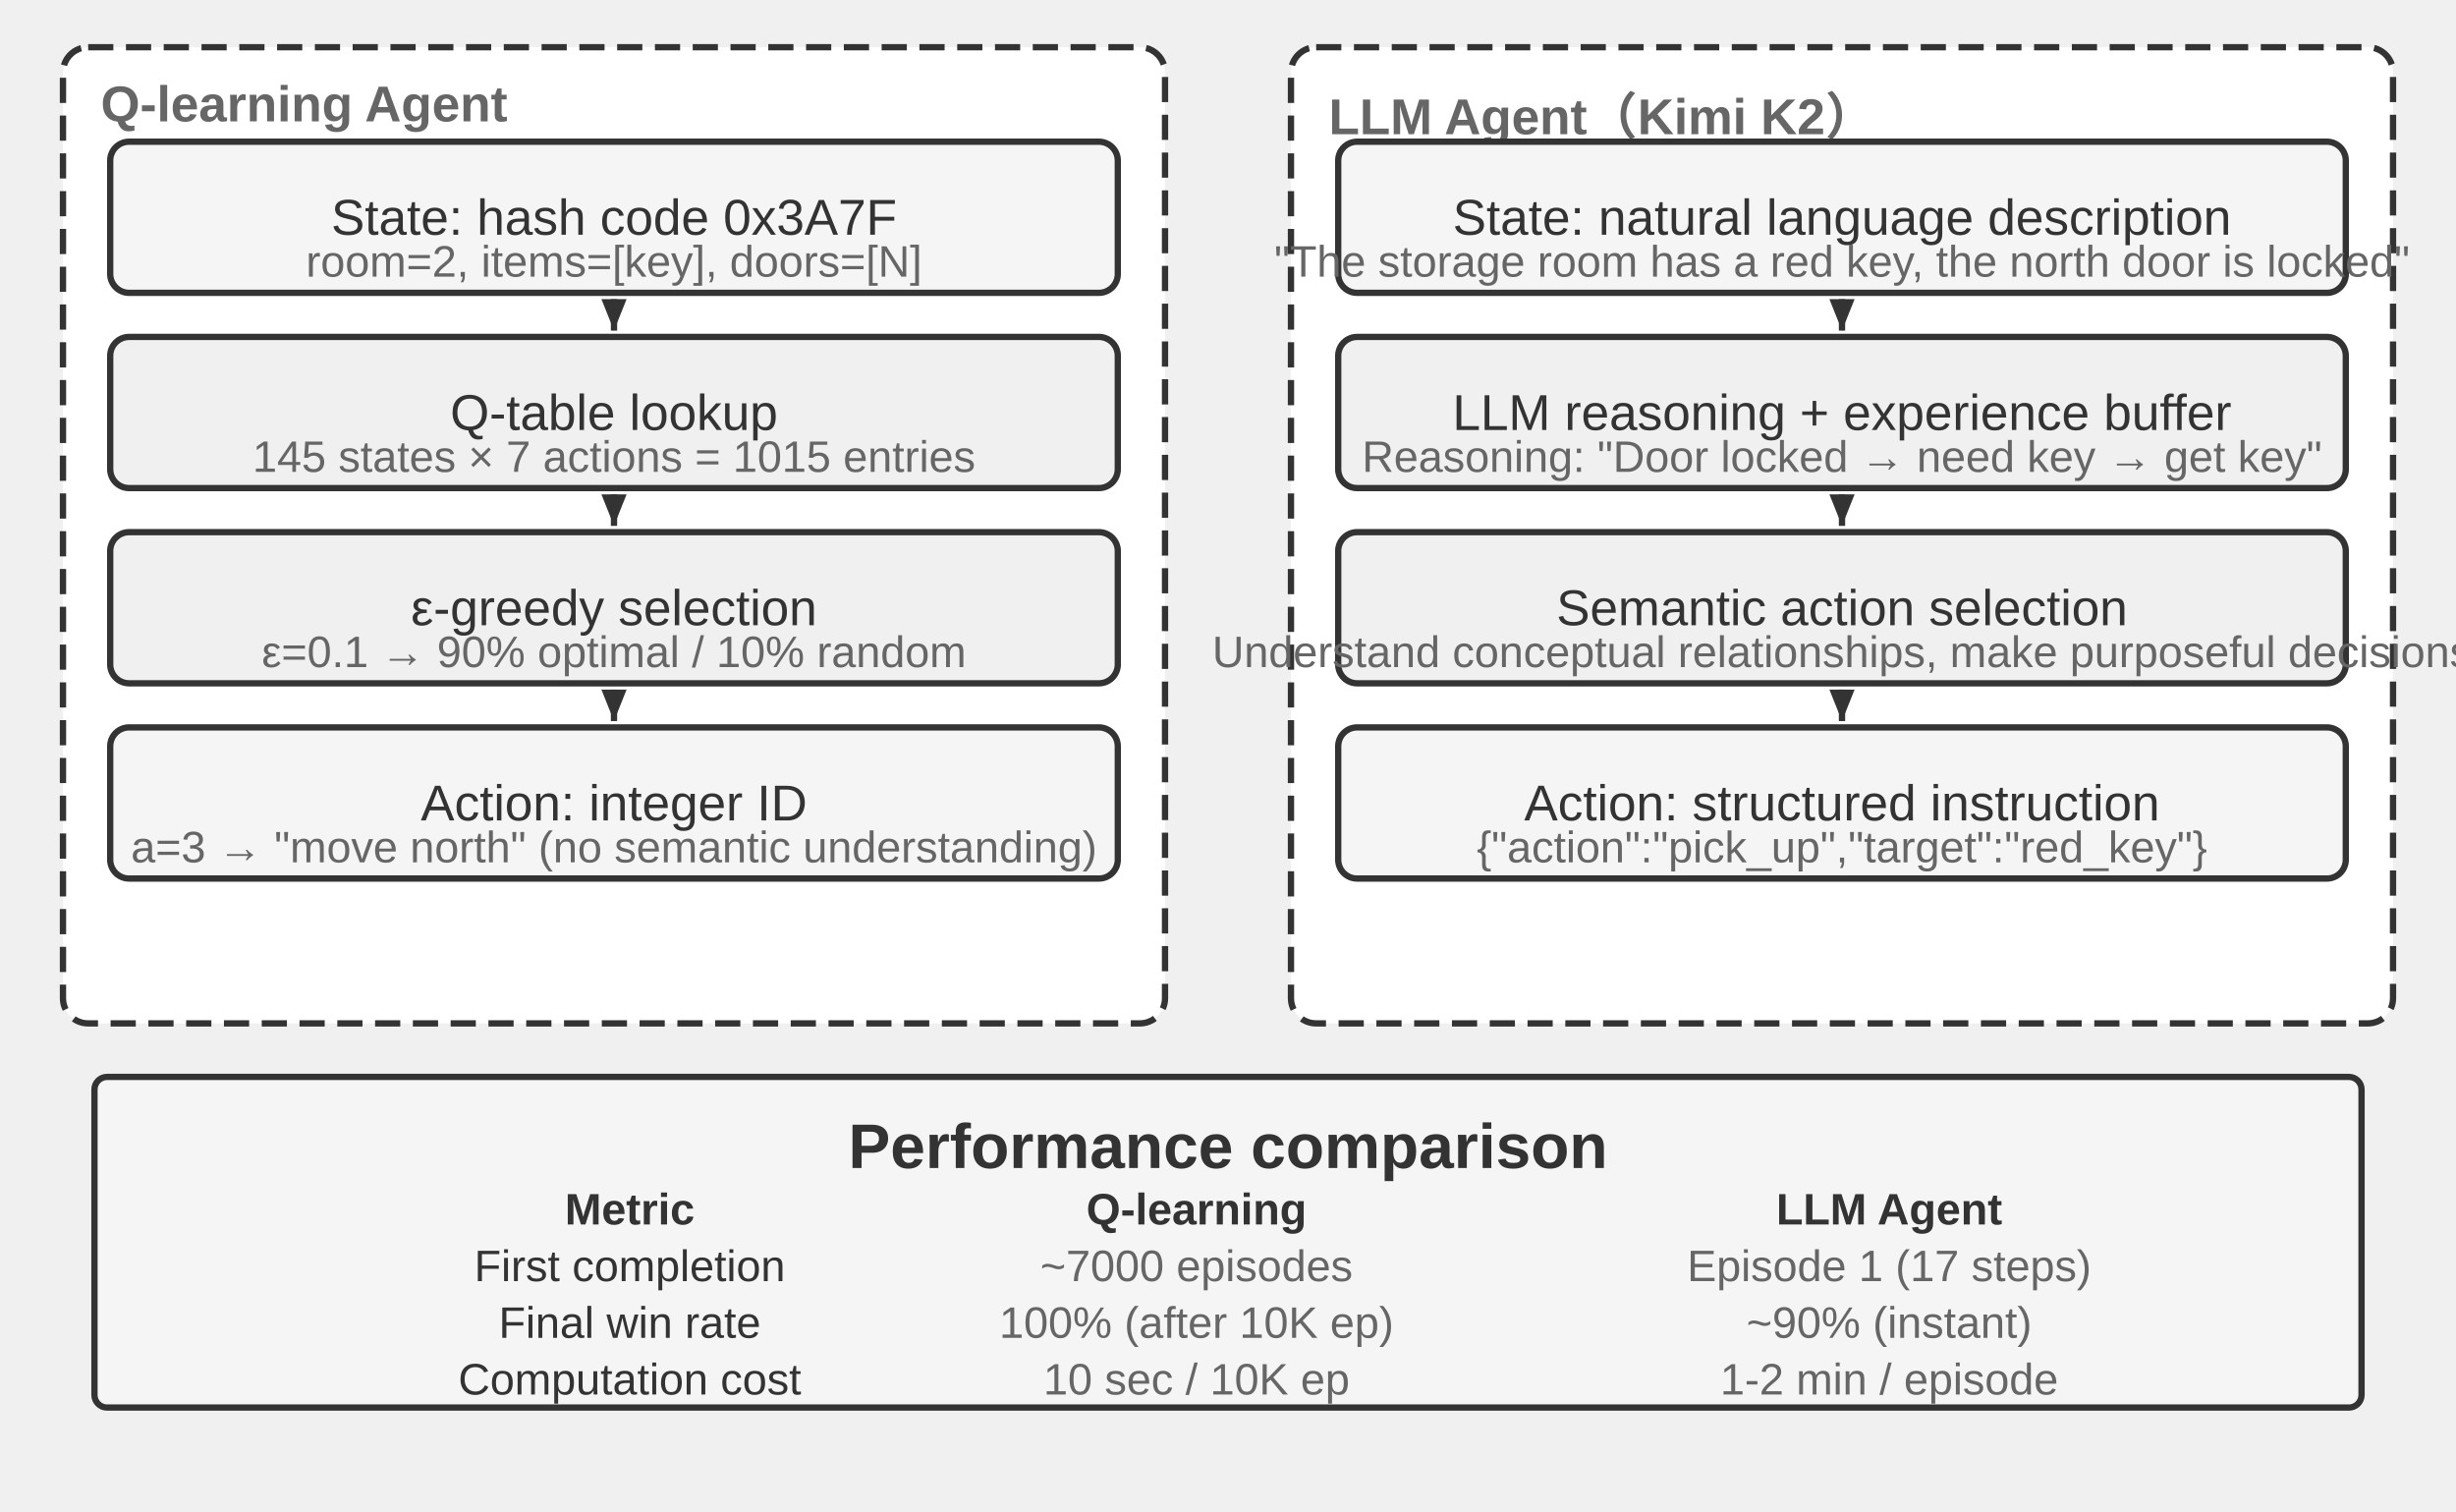
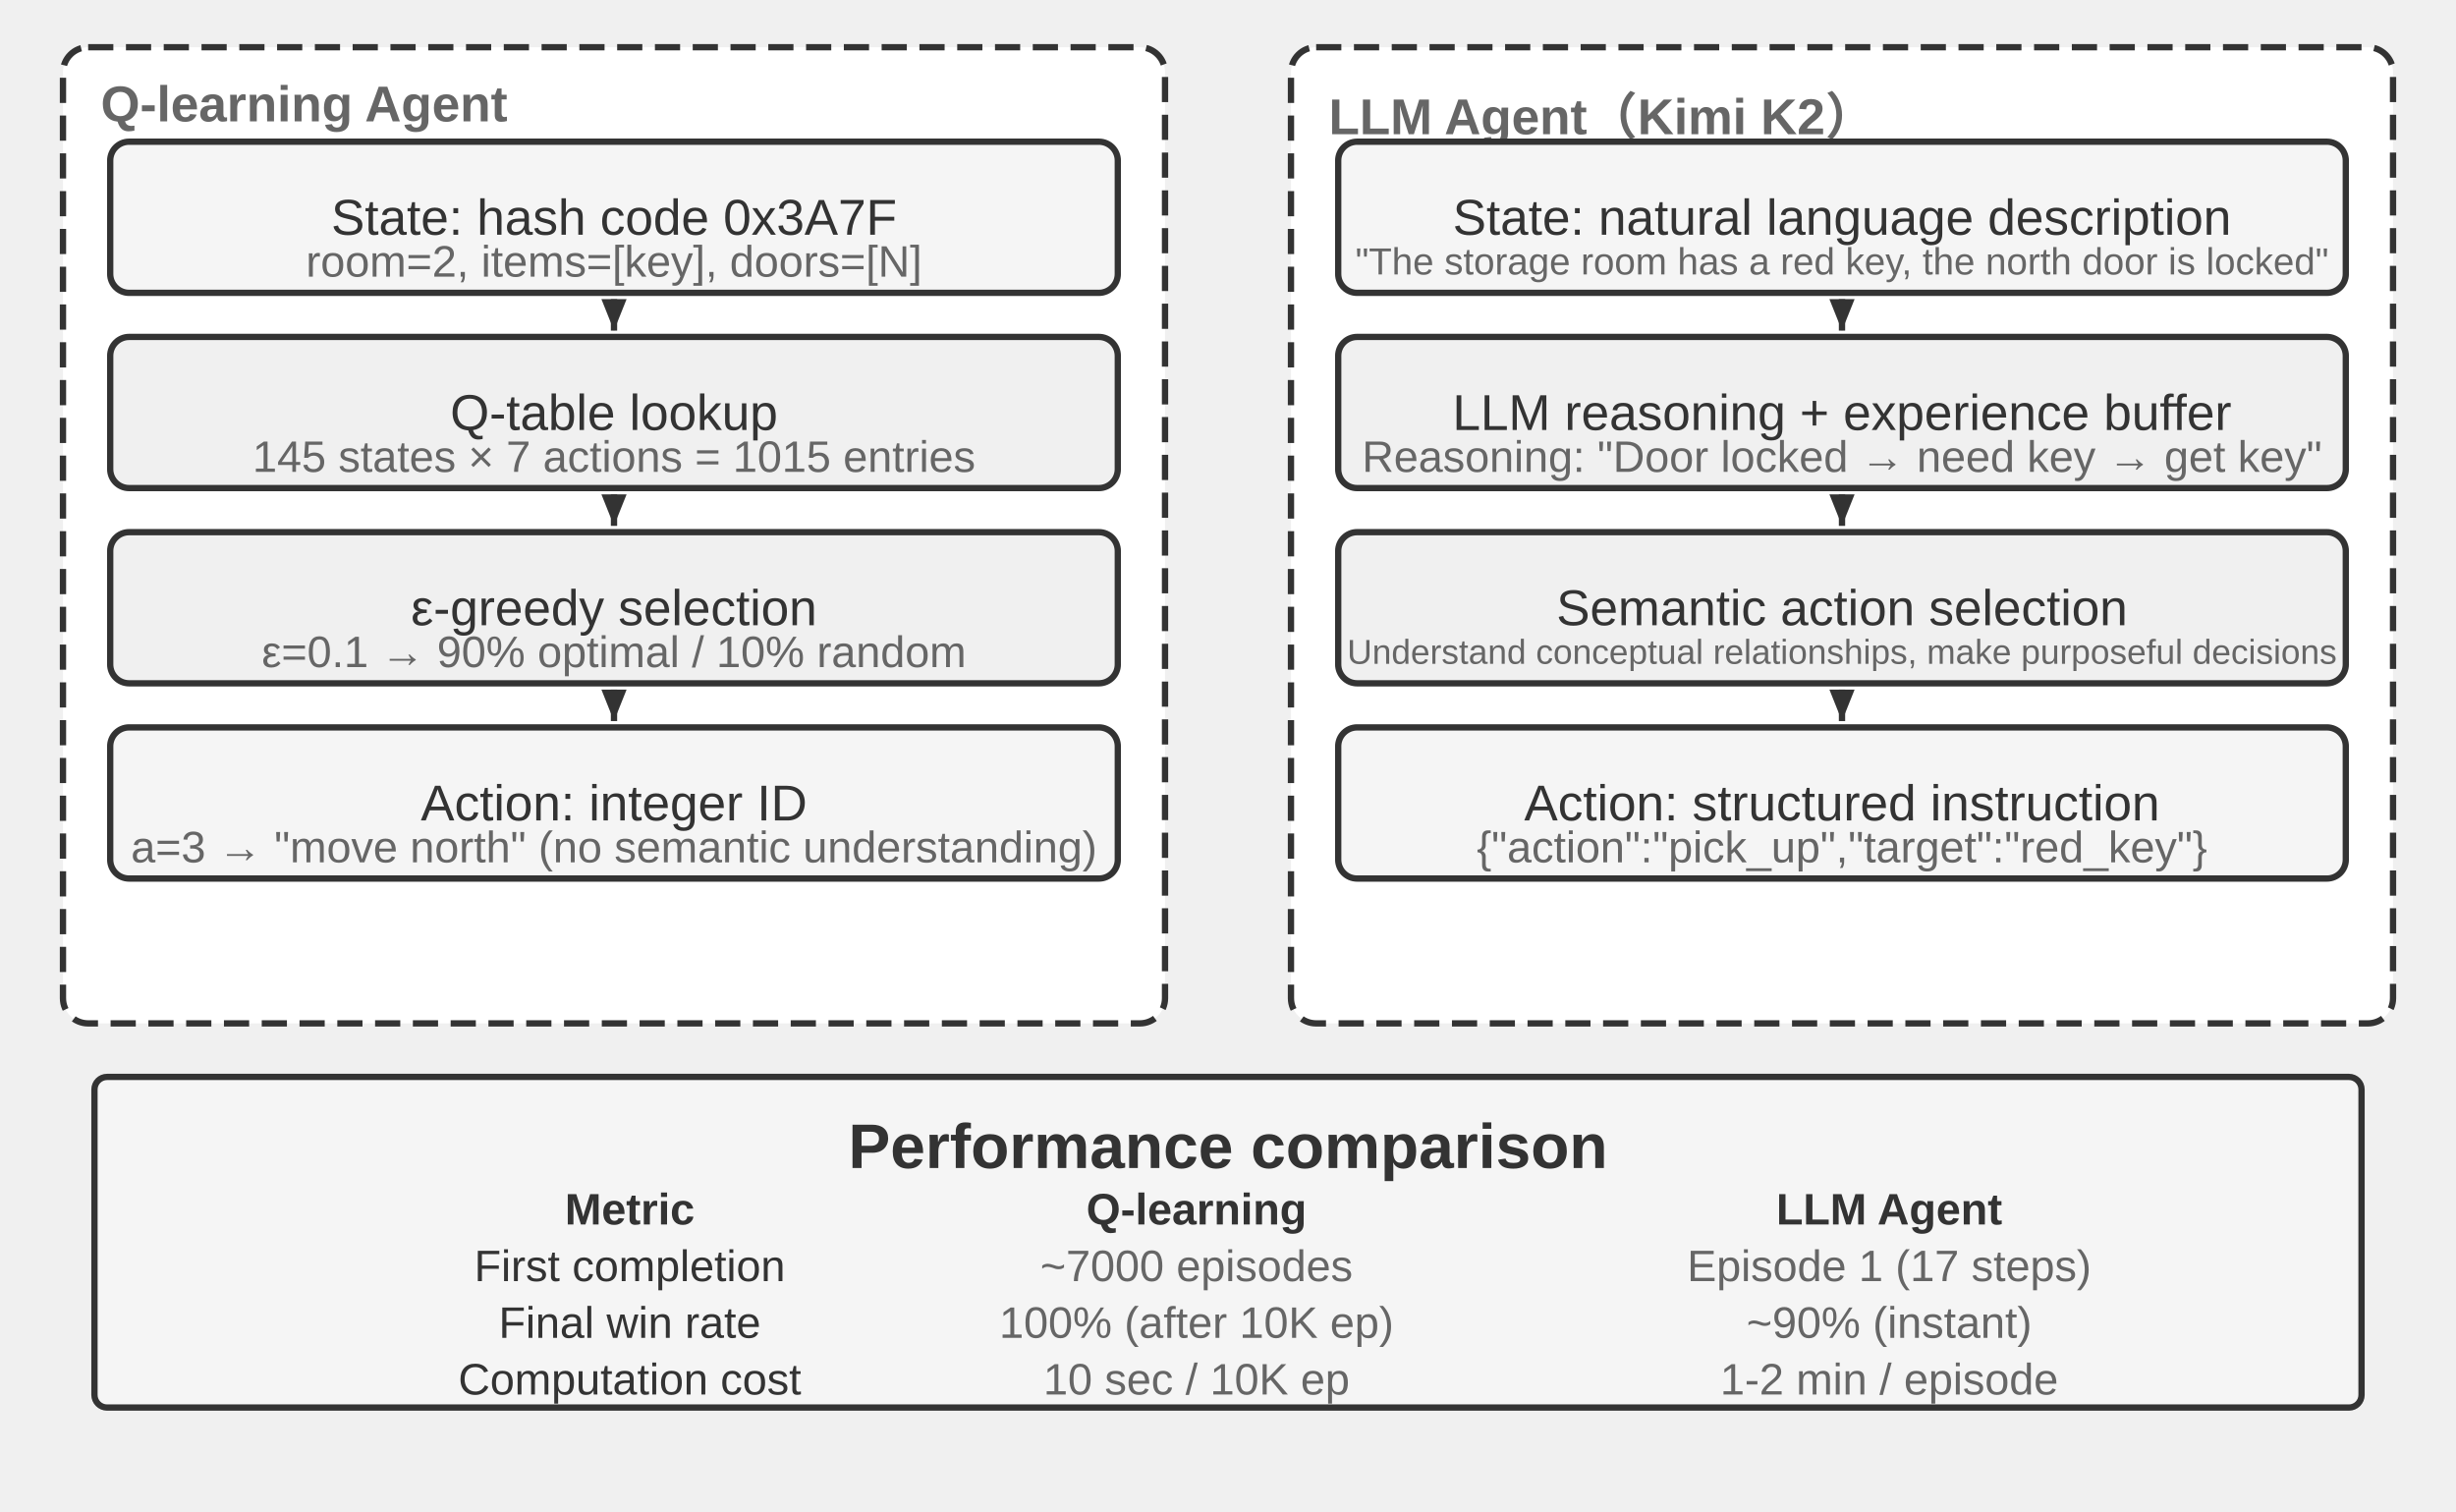
<svg xmlns="http://www.w3.org/2000/svg" viewBox="0 40 780 480" width="780" height="480" style="background:#ffffff">
  <defs>
    <marker id="ah" markerWidth="5" markerHeight="4" refX="5" refY="2" orient="auto">
      <polygon points="0 0, 5 2, 0 4" fill="#333333" />
    </marker>
    <marker id="ah-light" markerWidth="5" markerHeight="4" refX="5" refY="2" orient="auto">
      <polygon points="0 0, 5 2, 0 4" fill="#999999" />
    </marker>
  </defs>
  <rect x="20" y="55" width="350" height="310" rx="8" fill="#ffffff" stroke="#333333" stroke-width="2" stroke-dasharray="8,4" />
  <text x="32" y="73" font-family="Arial, 'Helvetica Neue', Helvetica, 'PingFang SC', 'Microsoft YaHei', sans-serif" font-size="16" fill="#666666" text-anchor="start" dominant-baseline="central" font-weight="bold">Q-learning Agent</text>
  <rect x="410" y="55" width="350" height="310" rx="8" fill="#ffffff" stroke="#333333" stroke-width="2" stroke-dasharray="8,4" />
  <text x="422" y="73" font-family="Arial, 'Helvetica Neue', Helvetica, 'PingFang SC', 'Microsoft YaHei', sans-serif" font-size="16" fill="#666666" text-anchor="start" dominant-baseline="central" font-weight="bold">LLM Agent（Kimi K2）</text>
  <rect x="35" y="85" width="320" height="48" rx="6" fill="#f5f5f5" stroke="#333333" stroke-width="2" />
  <text x="195.0" y="109.0" font-family="Arial, 'Helvetica Neue', Helvetica, 'PingFang SC', 'Microsoft YaHei', sans-serif" font-size="16" fill="#333333" text-anchor="middle" dominant-baseline="central" font-weight="normal">State: hash code 0x3A7F</text>
  <text x="195" y="123" font-family="Arial, 'Helvetica Neue', Helvetica, 'PingFang SC', 'Microsoft YaHei', sans-serif" font-size="14" fill="#666666" text-anchor="middle" dominant-baseline="central" font-weight="normal">room=2, items=[key], doors=[N]</text>
  <rect x="35" y="147" width="320" height="48" rx="6" fill="#f0f0f0" stroke="#333333" stroke-width="2" />
  <text x="195.0" y="171.0" font-family="Arial, 'Helvetica Neue', Helvetica, 'PingFang SC', 'Microsoft YaHei', sans-serif" font-size="16" fill="#333333" text-anchor="middle" dominant-baseline="central" font-weight="normal">Q-table lookup</text>
  <text x="195" y="185" font-family="Arial, 'Helvetica Neue', Helvetica, 'PingFang SC', 'Microsoft YaHei', sans-serif" font-size="14" fill="#666666" text-anchor="middle" dominant-baseline="central" font-weight="normal">145 states × 7 actions = 1015 entries</text>
  <line x1="195" y1="135" x2="195" y2="145" stroke="#333333" stroke-width="2" marker-end="url(#ah)" />
  <rect x="35" y="209" width="320" height="48" rx="6" fill="#f0f0f0" stroke="#333333" stroke-width="2" />
  <text x="195.0" y="233.0" font-family="Arial, 'Helvetica Neue', Helvetica, 'PingFang SC', 'Microsoft YaHei', sans-serif" font-size="16" fill="#333333" text-anchor="middle" dominant-baseline="central" font-weight="normal">ε-greedy selection</text>
  <text x="195" y="247" font-family="Arial, 'Helvetica Neue', Helvetica, 'PingFang SC', 'Microsoft YaHei', sans-serif" font-size="14" fill="#666666" text-anchor="middle" dominant-baseline="central" font-weight="normal">ε=0.1 → 90% optimal / 10% random</text>
  <line x1="195" y1="197" x2="195" y2="207" stroke="#333333" stroke-width="2" marker-end="url(#ah)" />
  <rect x="35" y="271" width="320" height="48" rx="6" fill="#f5f5f5" stroke="#333333" stroke-width="2" />
  <text x="195.0" y="295.0" font-family="Arial, 'Helvetica Neue', Helvetica, 'PingFang SC', 'Microsoft YaHei', sans-serif" font-size="16" fill="#333333" text-anchor="middle" dominant-baseline="central" font-weight="normal">Action: integer ID</text>
  <text x="195" y="309" font-family="Arial, 'Helvetica Neue', Helvetica, 'PingFang SC', 'Microsoft YaHei', sans-serif" font-size="14" fill="#666666" text-anchor="middle" dominant-baseline="central" font-weight="normal">a=3 → "move north" (no semantic understanding)</text>
  <line x1="195" y1="259" x2="195" y2="269" stroke="#333333" stroke-width="2" marker-end="url(#ah)" />
  <rect x="425" y="85" width="320" height="48" rx="6" fill="#f5f5f5" stroke="#333333" stroke-width="2" />
  <text x="585.0" y="109.0" font-family="Arial, 'Helvetica Neue', Helvetica, 'PingFang SC', 'Microsoft YaHei', sans-serif" font-size="16" fill="#333333" text-anchor="middle" dominant-baseline="central" font-weight="normal">State: natural language description</text>
-   <text x="585" y="123" font-family="Arial, 'Helvetica Neue', Helvetica, 'PingFang SC', 'Microsoft YaHei', sans-serif" font-size="14" fill="#666666" text-anchor="middle" dominant-baseline="central" font-weight="normal">"The storage room has a red key, the north door is locked"</text>
+   <text x="585" y="123" font-family="Arial, 'Helvetica Neue', Helvetica, 'PingFang SC', 'Microsoft YaHei', sans-serif" font-size="12" fill="#666666" text-anchor="middle" dominant-baseline="central" font-weight="normal">"The storage room has a red key, the north door is locked"</text>
  <rect x="425" y="147" width="320" height="48" rx="6" fill="#f0f0f0" stroke="#333333" stroke-width="2" />
  <text x="585.0" y="171.0" font-family="Arial, 'Helvetica Neue', Helvetica, 'PingFang SC', 'Microsoft YaHei', sans-serif" font-size="16" fill="#333333" text-anchor="middle" dominant-baseline="central" font-weight="normal">LLM reasoning + experience buffer</text>
  <text x="585" y="185" font-family="Arial, 'Helvetica Neue', Helvetica, 'PingFang SC', 'Microsoft YaHei', sans-serif" font-size="14" fill="#666666" text-anchor="middle" dominant-baseline="central" font-weight="normal">Reasoning: "Door locked → need key → get key"</text>
  <line x1="585" y1="135" x2="585" y2="145" stroke="#333333" stroke-width="2" marker-end="url(#ah)" />
  <rect x="425" y="209" width="320" height="48" rx="6" fill="#f0f0f0" stroke="#333333" stroke-width="2" />
  <text x="585.0" y="233.0" font-family="Arial, 'Helvetica Neue', Helvetica, 'PingFang SC', 'Microsoft YaHei', sans-serif" font-size="16" fill="#333333" text-anchor="middle" dominant-baseline="central" font-weight="normal">Semantic action selection</text>
-   <text x="585" y="247" font-family="Arial, 'Helvetica Neue', Helvetica, 'PingFang SC', 'Microsoft YaHei', sans-serif" font-size="14" fill="#666666" text-anchor="middle" dominant-baseline="central" font-weight="normal">Understand conceptual relationships, make purposeful decisions</text>
+   <text x="585" y="247" font-family="Arial, 'Helvetica Neue', Helvetica, 'PingFang SC', 'Microsoft YaHei', sans-serif" font-size="11" fill="#666666" text-anchor="middle" dominant-baseline="central" font-weight="normal">Understand conceptual relationships, make purposeful decisions</text>
  <line x1="585" y1="197" x2="585" y2="207" stroke="#333333" stroke-width="2" marker-end="url(#ah)" />
  <rect x="425" y="271" width="320" height="48" rx="6" fill="#f5f5f5" stroke="#333333" stroke-width="2" />
  <text x="585.0" y="295.0" font-family="Arial, 'Helvetica Neue', Helvetica, 'PingFang SC', 'Microsoft YaHei', sans-serif" font-size="16" fill="#333333" text-anchor="middle" dominant-baseline="central" font-weight="normal">Action: structured instruction</text>
  <text x="585" y="309" font-family="Arial, 'Helvetica Neue', Helvetica, 'PingFang SC', 'Microsoft YaHei', sans-serif" font-size="14" fill="#666666" text-anchor="middle" dominant-baseline="central" font-weight="normal">{"action":"pick_up","target":"red_key"}</text>
  <line x1="585" y1="259" x2="585" y2="269" stroke="#333333" stroke-width="2" marker-end="url(#ah)" />
  <rect x="30" y="382" width="720" height="105" rx="4" fill="#f5f5f5" stroke="#333333" stroke-width="2" />
  <text x="390" y="404" font-family="Arial, 'Helvetica Neue', Helvetica, 'PingFang SC', 'Microsoft YaHei', sans-serif" font-size="20" fill="#333333" text-anchor="middle" dominant-baseline="central" font-weight="bold">Performance comparison</text>
  <text x="200" y="424" font-family="Arial, 'Helvetica Neue', Helvetica, 'PingFang SC', 'Microsoft YaHei', sans-serif" font-size="14" fill="#333333" text-anchor="middle" dominant-baseline="central" font-weight="bold">Metric</text>
  <text x="380" y="424" font-family="Arial, 'Helvetica Neue', Helvetica, 'PingFang SC', 'Microsoft YaHei', sans-serif" font-size="14" fill="#333333" text-anchor="middle" dominant-baseline="central" font-weight="bold">Q-learning</text>
  <text x="600" y="424" font-family="Arial, 'Helvetica Neue', Helvetica, 'PingFang SC', 'Microsoft YaHei', sans-serif" font-size="14" fill="#333333" text-anchor="middle" dominant-baseline="central" font-weight="bold">LLM Agent</text>
  <text x="200" y="442" font-family="Arial, 'Helvetica Neue', Helvetica, 'PingFang SC', 'Microsoft YaHei', sans-serif" font-size="14" fill="#333333" text-anchor="middle" dominant-baseline="central" font-weight="normal">First completion</text>
  <text x="380" y="442" font-family="Arial, 'Helvetica Neue', Helvetica, 'PingFang SC', 'Microsoft YaHei', sans-serif" font-size="14" fill="#666666" text-anchor="middle" dominant-baseline="central" font-weight="normal">~7000 episodes</text>
  <text x="600" y="442" font-family="Arial, 'Helvetica Neue', Helvetica, 'PingFang SC', 'Microsoft YaHei', sans-serif" font-size="14" fill="#666666" text-anchor="middle" dominant-baseline="central" font-weight="normal">Episode 1 (17 steps)</text>
  <text x="200" y="460" font-family="Arial, 'Helvetica Neue', Helvetica, 'PingFang SC', 'Microsoft YaHei', sans-serif" font-size="14" fill="#333333" text-anchor="middle" dominant-baseline="central" font-weight="normal">Final win rate</text>
  <text x="380" y="460" font-family="Arial, 'Helvetica Neue', Helvetica, 'PingFang SC', 'Microsoft YaHei', sans-serif" font-size="14" fill="#666666" text-anchor="middle" dominant-baseline="central" font-weight="normal">100% (after 10K ep)</text>
  <text x="600" y="460" font-family="Arial, 'Helvetica Neue', Helvetica, 'PingFang SC', 'Microsoft YaHei', sans-serif" font-size="14" fill="#666666" text-anchor="middle" dominant-baseline="central" font-weight="normal">~90% (instant)</text>
  <text x="200" y="478" font-family="Arial, 'Helvetica Neue', Helvetica, 'PingFang SC', 'Microsoft YaHei', sans-serif" font-size="14" fill="#333333" text-anchor="middle" dominant-baseline="central" font-weight="normal">Computation cost</text>
  <text x="380" y="478" font-family="Arial, 'Helvetica Neue', Helvetica, 'PingFang SC', 'Microsoft YaHei', sans-serif" font-size="14" fill="#666666" text-anchor="middle" dominant-baseline="central" font-weight="normal">10 sec / 10K ep</text>
  <text x="600" y="478" font-family="Arial, 'Helvetica Neue', Helvetica, 'PingFang SC', 'Microsoft YaHei', sans-serif" font-size="14" fill="#666666" text-anchor="middle" dominant-baseline="central" font-weight="normal">1-2 min / episode</text>
</svg>
